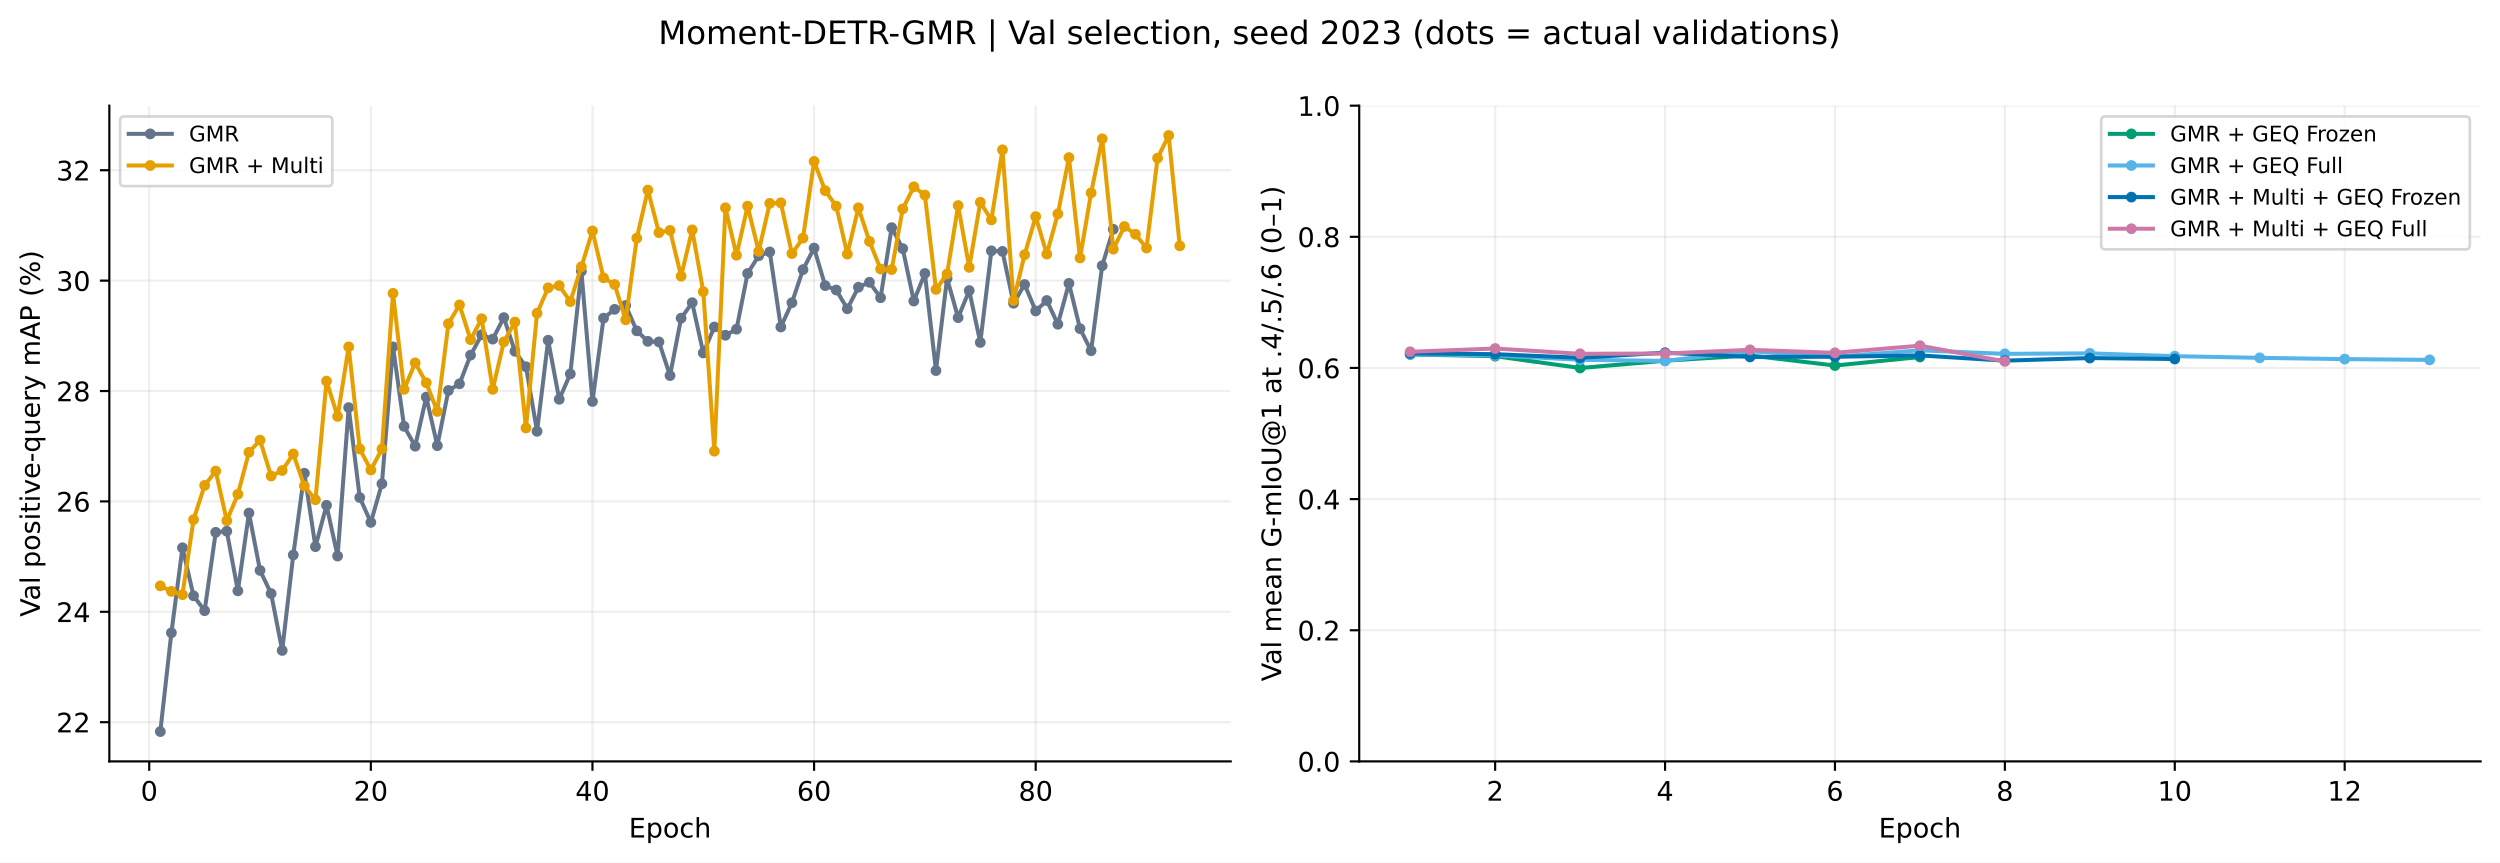
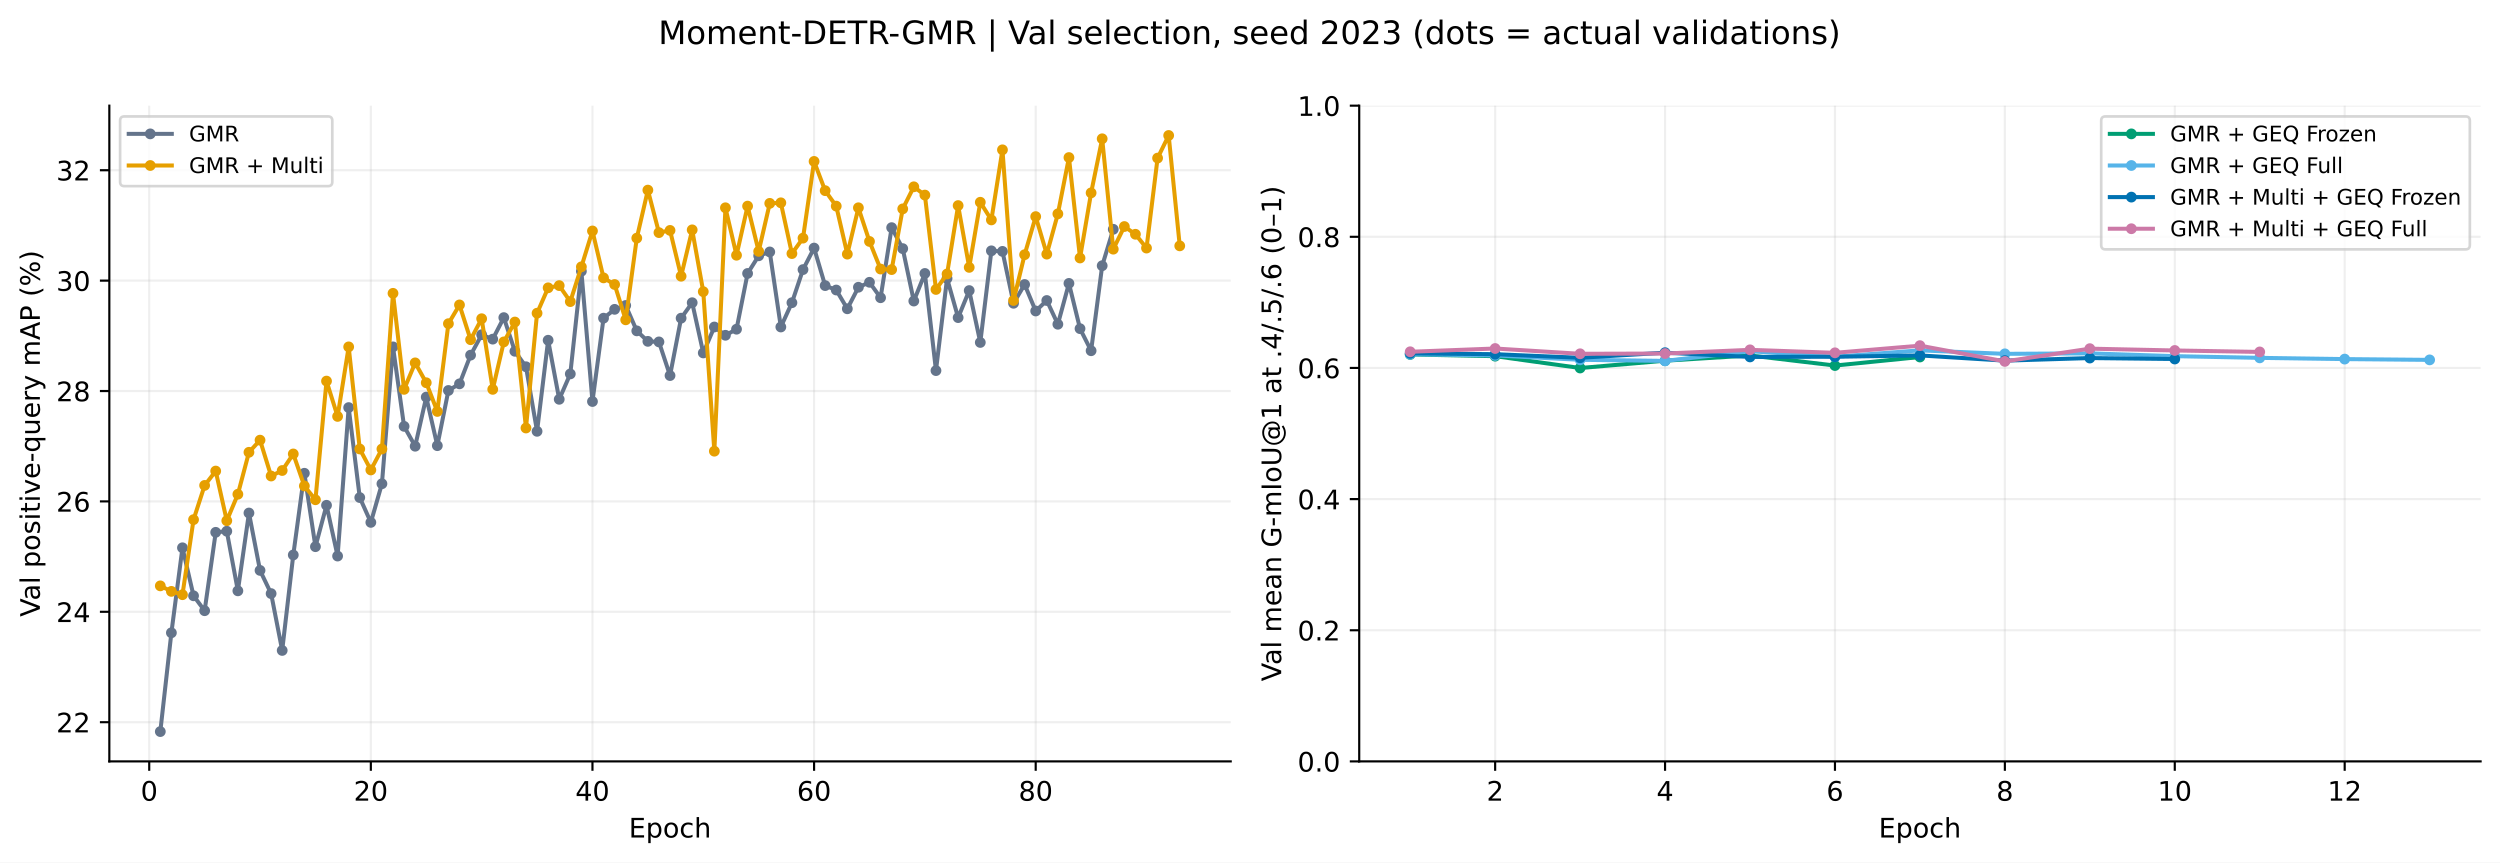
<svg xmlns="http://www.w3.org/2000/svg" xmlns:xlink="http://www.w3.org/1999/xlink" width="928.433pt" height="320.316pt" viewBox="0 0 928.433 320.316" version="1.1">
  <defs>
    <style type="text/css">*{stroke-linejoin: round; stroke-linecap: butt}</style>
  </defs>
  <g id="figure_1">
    <g id="patch_1">
      <path d="M -0 320.316  L 928.433 320.316  L 928.433 0  L -0 0  z " style="fill: #ffffff" />
    </g>
    <g id="axes_1">
      <g id="patch_2">
        <path d="M 40.603 282.76  L 457.058 282.76  L 457.058 39.24  L 40.603 39.24  z " style="fill: #ffffff" />
      </g>
      <g id="matplotlib.axis_1">
        <g id="xtick_1">
          <g id="line2d_1">
            <path d="M 55.418 282.76  L 55.418 39.24  " clip-path="url(#pdc1da5cae6)" style="fill: none; stroke: #b0b0b0; stroke-opacity: 0.2; stroke-width: 0.8; stroke-linecap: square" />
          </g>
          <g id="line2d_2">
            <defs>
              <path id="m847a747f1c" d="M 0 0  L 0 3.5  " style="stroke: #000000; stroke-width: 0.8" />
            </defs>
            <g>
              <use xlink:href="#m847a747f1c" x="55.418" y="282.76" style="stroke: #000000; stroke-width: 0.8" />
            </g>
          </g>
          <g id="text_1">
            <text style="font-size: 10px; font-family: 'DejaVu Sans'; text-anchor: middle" x="55.418" y="297.358" transform="rotate(-0 55.41773 297.3584)">0</text>
          </g>
        </g>
        <g id="xtick_2">
          <g id="line2d_3">
            <path d="M 137.721 282.76  L 137.721 39.24  " clip-path="url(#pdc1da5cae6)" style="fill: none; stroke: #b0b0b0; stroke-opacity: 0.2; stroke-width: 0.8; stroke-linecap: square" />
          </g>
          <g id="line2d_4">
            <g>
              <use xlink:href="#m847a747f1c" x="137.721" y="282.76" style="stroke: #000000; stroke-width: 0.8" />
            </g>
          </g>
          <g id="text_2">
            <text style="font-size: 10px; font-family: 'DejaVu Sans'; text-anchor: middle" x="137.721" y="297.358" transform="rotate(-0 137.7211 297.3584)">20</text>
          </g>
        </g>
        <g id="xtick_3">
          <g id="line2d_5">
            <path d="M 220.024 282.76  L 220.024 39.24  " clip-path="url(#pdc1da5cae6)" style="fill: none; stroke: #b0b0b0; stroke-opacity: 0.2; stroke-width: 0.8; stroke-linecap: square" />
          </g>
          <g id="line2d_6">
            <g>
              <use xlink:href="#m847a747f1c" x="220.024" y="282.76" style="stroke: #000000; stroke-width: 0.8" />
            </g>
          </g>
          <g id="text_3">
            <text style="font-size: 10px; font-family: 'DejaVu Sans'; text-anchor: middle" x="220.024" y="297.358" transform="rotate(-0 220.0244 297.3584)">40</text>
          </g>
        </g>
        <g id="xtick_4">
          <g id="line2d_7">
            <path d="M 302.328 282.76  L 302.328 39.24  " clip-path="url(#pdc1da5cae6)" style="fill: none; stroke: #b0b0b0; stroke-opacity: 0.2; stroke-width: 0.8; stroke-linecap: square" />
          </g>
          <g id="line2d_8">
            <g>
              <use xlink:href="#m847a747f1c" x="302.328" y="282.76" style="stroke: #000000; stroke-width: 0.8" />
            </g>
          </g>
          <g id="text_4">
            <text style="font-size: 10px; font-family: 'DejaVu Sans'; text-anchor: middle" x="302.328" y="297.358" transform="rotate(-0 302.3278 297.3584)">60</text>
          </g>
        </g>
        <g id="xtick_5">
          <g id="line2d_9">
            <path d="M 384.631 282.76  L 384.631 39.24  " clip-path="url(#pdc1da5cae6)" style="fill: none; stroke: #b0b0b0; stroke-opacity: 0.2; stroke-width: 0.8; stroke-linecap: square" />
          </g>
          <g id="line2d_10">
            <g>
              <use xlink:href="#m847a747f1c" x="384.631" y="282.76" style="stroke: #000000; stroke-width: 0.8" />
            </g>
          </g>
          <g id="text_5">
            <text style="font-size: 10px; font-family: 'DejaVu Sans'; text-anchor: middle" x="384.631" y="297.358" transform="rotate(-0 384.6312 297.3584)">80</text>
          </g>
        </g>
        <g id="text_6">
          <text style="font-size: 10px; font-family: 'DejaVu Sans'; text-anchor: middle" x="248.831" y="311.037" transform="rotate(-0 248.8306 311.0366)">Epoch</text>
        </g>
      </g>
      <g id="matplotlib.axis_2">
        <g id="ytick_1">
          <g id="line2d_11">
            <path d="M 40.603 268.206  L 457.058 268.206  " clip-path="url(#pdc1da5cae6)" style="fill: none; stroke: #b0b0b0; stroke-opacity: 0.2; stroke-width: 0.8; stroke-linecap: square" />
          </g>
          <g id="line2d_12">
            <defs>
              <path id="mc433141c62" d="M 0 0  L -3.5 0  " style="stroke: #000000; stroke-width: 0.8" />
            </defs>
            <g>
              <use xlink:href="#mc433141c62" x="40.603" y="268.206" style="stroke: #000000; stroke-width: 0.8" />
            </g>
          </g>
          <g id="text_7">
            <text style="font-size: 10px; font-family: 'DejaVu Sans'; text-anchor: end" x="33.603" y="272.005" transform="rotate(-0 33.60312 272.0054)">22</text>
          </g>
        </g>
        <g id="ytick_2">
          <g id="line2d_13">
            <path d="M 40.603 227.21  L 457.058 227.21  " clip-path="url(#pdc1da5cae6)" style="fill: none; stroke: #b0b0b0; stroke-opacity: 0.2; stroke-width: 0.8; stroke-linecap: square" />
          </g>
          <g id="line2d_14">
            <g>
              <use xlink:href="#mc433141c62" x="40.603" y="227.21" style="stroke: #000000; stroke-width: 0.8" />
            </g>
          </g>
          <g id="text_8">
            <text style="font-size: 10px; font-family: 'DejaVu Sans'; text-anchor: end" x="33.603" y="231.009" transform="rotate(-0 33.60312 231.0088)">24</text>
          </g>
        </g>
        <g id="ytick_3">
          <g id="line2d_15">
            <path d="M 40.603 186.213  L 457.058 186.213  " clip-path="url(#pdc1da5cae6)" style="fill: none; stroke: #b0b0b0; stroke-opacity: 0.2; stroke-width: 0.8; stroke-linecap: square" />
          </g>
          <g id="line2d_16">
            <g>
              <use xlink:href="#mc433141c62" x="40.603" y="186.213" style="stroke: #000000; stroke-width: 0.8" />
            </g>
          </g>
          <g id="text_9">
            <text style="font-size: 10px; font-family: 'DejaVu Sans'; text-anchor: end" x="33.603" y="190.012" transform="rotate(-0 33.60312 190.0121)">26</text>
          </g>
        </g>
        <g id="ytick_4">
          <g id="line2d_17">
            <path d="M 40.603 145.216  L 457.058 145.216  " clip-path="url(#pdc1da5cae6)" style="fill: none; stroke: #b0b0b0; stroke-opacity: 0.2; stroke-width: 0.8; stroke-linecap: square" />
          </g>
          <g id="line2d_18">
            <g>
              <use xlink:href="#mc433141c62" x="40.603" y="145.216" style="stroke: #000000; stroke-width: 0.8" />
            </g>
          </g>
          <g id="text_10">
            <text style="font-size: 10px; font-family: 'DejaVu Sans'; text-anchor: end" x="33.603" y="149.016" transform="rotate(-0 33.60312 149.0155)">28</text>
          </g>
        </g>
        <g id="ytick_5">
          <g id="line2d_19">
            <path d="M 40.603 104.22  L 457.058 104.22  " clip-path="url(#pdc1da5cae6)" style="fill: none; stroke: #b0b0b0; stroke-opacity: 0.2; stroke-width: 0.8; stroke-linecap: square" />
          </g>
          <g id="line2d_20">
            <g>
              <use xlink:href="#mc433141c62" x="40.603" y="104.22" style="stroke: #000000; stroke-width: 0.8" />
            </g>
          </g>
          <g id="text_11">
            <text style="font-size: 10px; font-family: 'DejaVu Sans'; text-anchor: end" x="33.603" y="108.019" transform="rotate(-0 33.60312 108.0189)">30</text>
          </g>
        </g>
        <g id="ytick_6">
          <g id="line2d_21">
            <path d="M 40.603 63.223  L 457.058 63.223  " clip-path="url(#pdc1da5cae6)" style="fill: none; stroke: #b0b0b0; stroke-opacity: 0.2; stroke-width: 0.8; stroke-linecap: square" />
          </g>
          <g id="line2d_22">
            <g>
              <use xlink:href="#mc433141c62" x="40.603" y="63.223" style="stroke: #000000; stroke-width: 0.8" />
            </g>
          </g>
          <g id="text_12">
            <text style="font-size: 10px; font-family: 'DejaVu Sans'; text-anchor: end" x="33.603" y="67.022" transform="rotate(-0 33.60312 67.02225)">32</text>
          </g>
        </g>
        <g id="text_13">
          <text style="font-size: 10px; font-family: 'DejaVu Sans'; text-anchor: middle" x="14.798" y="161" transform="rotate(-90 14.79844 161)">Val positive-query mAP (%)</text>
        </g>
      </g>
      <g id="line2d_23">
        <path d="M 59.533 271.691  L 63.648 234.999  L 67.763 203.432  L 71.878 221.265  L 75.994 226.8  L 80.109 197.692  L 84.224 197.282  L 88.339 219.42  L 92.454 190.518  L 96.569 211.836  L 100.685 220.445  L 104.8 241.558  L 108.915 206.096  L 113.03 175.759  L 117.145 203.022  L 121.26 187.648  L 125.376 206.506  L 129.491 151.366  L 133.606 184.778  L 137.721 194.002  L 141.836 179.653  L 145.951 128.818  L 150.067 158.335  L 154.182 165.715  L 158.297 147.471  L 162.412 165.51  L 166.527 145.011  L 170.642 142.552  L 174.758 131.892  L 178.873 124.308  L 182.988 125.948  L 187.103 117.954  L 191.218 130.458  L 195.333 136.197  L 199.449 160.18  L 203.564 126.358  L 207.679 148.291  L 211.794 138.862  L 215.909 100.735  L 220.024 149.111  L 224.14 118.159  L 228.255 114.879  L 232.37 113.444  L 236.485 122.873  L 240.6 126.768  L 244.715 126.973  L 248.831 139.477  L 252.946 118.159  L 257.061 112.419  L 261.176 131.072  L 265.291 121.438  L 269.406 124.513  L 273.522 122.258  L 277.637 101.555  L 281.752 94.995  L 285.867 93.561  L 289.982 121.438  L 294.097 112.419  L 298.213 100.12  L 302.328 92.126  L 306.443 106.065  L 310.558 107.704  L 314.673 114.674  L 318.788 106.679  L 322.904 104.835  L 327.019 110.574  L 331.134 84.541  L 335.249 92.331  L 339.364 111.804  L 343.479 101.555  L 347.595 137.632  L 351.71 103.4  L 355.825 117.954  L 359.94 107.909  L 364.055 127.178  L 368.17 93.151  L 372.286 93.356  L 376.401 112.624  L 380.516 105.655  L 384.631 115.494  L 388.746 111.599  L 392.862 120.413  L 396.977 105.245  L 401.092 122.053  L 405.207 130.253  L 409.322 98.685  L 413.437 85.156  " clip-path="url(#pdc1da5cae6)" style="fill: none; stroke: #64748b; stroke-width: 1.5; stroke-linecap: square" />
        <defs>
          <path id="mf4bc2572a3" d="M 0 1.5  C 0.398 1.5 0.779 1.342 1.061 1.061  C 1.342 0.779 1.5 0.398 1.5 0  C 1.5 -0.398 1.342 -0.779 1.061 -1.061  C 0.779 -1.342 0.398 -1.5 0 -1.5  C -0.398 -1.5 -0.779 -1.342 -1.061 -1.061  C -1.342 -0.779 -1.5 -0.398 -1.5 0  C -1.5 0.398 -1.342 0.779 -1.061 1.061  C -0.779 1.342 -0.398 1.5 0 1.5  z " style="stroke: #64748b" />
        </defs>
        <g clip-path="url(#pdc1da5cae6)">
          <use xlink:href="#mf4bc2572a3" x="59.533" y="271.691" style="fill: #64748b; stroke: #64748b" />
          <use xlink:href="#mf4bc2572a3" x="63.648" y="234.999" style="fill: #64748b; stroke: #64748b" />
          <use xlink:href="#mf4bc2572a3" x="67.763" y="203.432" style="fill: #64748b; stroke: #64748b" />
          <use xlink:href="#mf4bc2572a3" x="71.878" y="221.265" style="fill: #64748b; stroke: #64748b" />
          <use xlink:href="#mf4bc2572a3" x="75.994" y="226.8" style="fill: #64748b; stroke: #64748b" />
          <use xlink:href="#mf4bc2572a3" x="80.109" y="197.692" style="fill: #64748b; stroke: #64748b" />
          <use xlink:href="#mf4bc2572a3" x="84.224" y="197.282" style="fill: #64748b; stroke: #64748b" />
          <use xlink:href="#mf4bc2572a3" x="88.339" y="219.42" style="fill: #64748b; stroke: #64748b" />
          <use xlink:href="#mf4bc2572a3" x="92.454" y="190.518" style="fill: #64748b; stroke: #64748b" />
          <use xlink:href="#mf4bc2572a3" x="96.569" y="211.836" style="fill: #64748b; stroke: #64748b" />
          <use xlink:href="#mf4bc2572a3" x="100.685" y="220.445" style="fill: #64748b; stroke: #64748b" />
          <use xlink:href="#mf4bc2572a3" x="104.8" y="241.558" style="fill: #64748b; stroke: #64748b" />
          <use xlink:href="#mf4bc2572a3" x="108.915" y="206.096" style="fill: #64748b; stroke: #64748b" />
          <use xlink:href="#mf4bc2572a3" x="113.03" y="175.759" style="fill: #64748b; stroke: #64748b" />
          <use xlink:href="#mf4bc2572a3" x="117.145" y="203.022" style="fill: #64748b; stroke: #64748b" />
          <use xlink:href="#mf4bc2572a3" x="121.26" y="187.648" style="fill: #64748b; stroke: #64748b" />
          <use xlink:href="#mf4bc2572a3" x="125.376" y="206.506" style="fill: #64748b; stroke: #64748b" />
          <use xlink:href="#mf4bc2572a3" x="129.491" y="151.366" style="fill: #64748b; stroke: #64748b" />
          <use xlink:href="#mf4bc2572a3" x="133.606" y="184.778" style="fill: #64748b; stroke: #64748b" />
          <use xlink:href="#mf4bc2572a3" x="137.721" y="194.002" style="fill: #64748b; stroke: #64748b" />
          <use xlink:href="#mf4bc2572a3" x="141.836" y="179.653" style="fill: #64748b; stroke: #64748b" />
          <use xlink:href="#mf4bc2572a3" x="145.951" y="128.818" style="fill: #64748b; stroke: #64748b" />
          <use xlink:href="#mf4bc2572a3" x="150.067" y="158.335" style="fill: #64748b; stroke: #64748b" />
          <use xlink:href="#mf4bc2572a3" x="154.182" y="165.715" style="fill: #64748b; stroke: #64748b" />
          <use xlink:href="#mf4bc2572a3" x="158.297" y="147.471" style="fill: #64748b; stroke: #64748b" />
          <use xlink:href="#mf4bc2572a3" x="162.412" y="165.51" style="fill: #64748b; stroke: #64748b" />
          <use xlink:href="#mf4bc2572a3" x="166.527" y="145.011" style="fill: #64748b; stroke: #64748b" />
          <use xlink:href="#mf4bc2572a3" x="170.642" y="142.552" style="fill: #64748b; stroke: #64748b" />
          <use xlink:href="#mf4bc2572a3" x="174.758" y="131.892" style="fill: #64748b; stroke: #64748b" />
          <use xlink:href="#mf4bc2572a3" x="178.873" y="124.308" style="fill: #64748b; stroke: #64748b" />
          <use xlink:href="#mf4bc2572a3" x="182.988" y="125.948" style="fill: #64748b; stroke: #64748b" />
          <use xlink:href="#mf4bc2572a3" x="187.103" y="117.954" style="fill: #64748b; stroke: #64748b" />
          <use xlink:href="#mf4bc2572a3" x="191.218" y="130.458" style="fill: #64748b; stroke: #64748b" />
          <use xlink:href="#mf4bc2572a3" x="195.333" y="136.197" style="fill: #64748b; stroke: #64748b" />
          <use xlink:href="#mf4bc2572a3" x="199.449" y="160.18" style="fill: #64748b; stroke: #64748b" />
          <use xlink:href="#mf4bc2572a3" x="203.564" y="126.358" style="fill: #64748b; stroke: #64748b" />
          <use xlink:href="#mf4bc2572a3" x="207.679" y="148.291" style="fill: #64748b; stroke: #64748b" />
          <use xlink:href="#mf4bc2572a3" x="211.794" y="138.862" style="fill: #64748b; stroke: #64748b" />
          <use xlink:href="#mf4bc2572a3" x="215.909" y="100.735" style="fill: #64748b; stroke: #64748b" />
          <use xlink:href="#mf4bc2572a3" x="220.024" y="149.111" style="fill: #64748b; stroke: #64748b" />
          <use xlink:href="#mf4bc2572a3" x="224.14" y="118.159" style="fill: #64748b; stroke: #64748b" />
          <use xlink:href="#mf4bc2572a3" x="228.255" y="114.879" style="fill: #64748b; stroke: #64748b" />
          <use xlink:href="#mf4bc2572a3" x="232.37" y="113.444" style="fill: #64748b; stroke: #64748b" />
          <use xlink:href="#mf4bc2572a3" x="236.485" y="122.873" style="fill: #64748b; stroke: #64748b" />
          <use xlink:href="#mf4bc2572a3" x="240.6" y="126.768" style="fill: #64748b; stroke: #64748b" />
          <use xlink:href="#mf4bc2572a3" x="244.715" y="126.973" style="fill: #64748b; stroke: #64748b" />
          <use xlink:href="#mf4bc2572a3" x="248.831" y="139.477" style="fill: #64748b; stroke: #64748b" />
          <use xlink:href="#mf4bc2572a3" x="252.946" y="118.159" style="fill: #64748b; stroke: #64748b" />
          <use xlink:href="#mf4bc2572a3" x="257.061" y="112.419" style="fill: #64748b; stroke: #64748b" />
          <use xlink:href="#mf4bc2572a3" x="261.176" y="131.072" style="fill: #64748b; stroke: #64748b" />
          <use xlink:href="#mf4bc2572a3" x="265.291" y="121.438" style="fill: #64748b; stroke: #64748b" />
          <use xlink:href="#mf4bc2572a3" x="269.406" y="124.513" style="fill: #64748b; stroke: #64748b" />
          <use xlink:href="#mf4bc2572a3" x="273.522" y="122.258" style="fill: #64748b; stroke: #64748b" />
          <use xlink:href="#mf4bc2572a3" x="277.637" y="101.555" style="fill: #64748b; stroke: #64748b" />
          <use xlink:href="#mf4bc2572a3" x="281.752" y="94.995" style="fill: #64748b; stroke: #64748b" />
          <use xlink:href="#mf4bc2572a3" x="285.867" y="93.561" style="fill: #64748b; stroke: #64748b" />
          <use xlink:href="#mf4bc2572a3" x="289.982" y="121.438" style="fill: #64748b; stroke: #64748b" />
          <use xlink:href="#mf4bc2572a3" x="294.097" y="112.419" style="fill: #64748b; stroke: #64748b" />
          <use xlink:href="#mf4bc2572a3" x="298.213" y="100.12" style="fill: #64748b; stroke: #64748b" />
          <use xlink:href="#mf4bc2572a3" x="302.328" y="92.126" style="fill: #64748b; stroke: #64748b" />
          <use xlink:href="#mf4bc2572a3" x="306.443" y="106.065" style="fill: #64748b; stroke: #64748b" />
          <use xlink:href="#mf4bc2572a3" x="310.558" y="107.704" style="fill: #64748b; stroke: #64748b" />
          <use xlink:href="#mf4bc2572a3" x="314.673" y="114.674" style="fill: #64748b; stroke: #64748b" />
          <use xlink:href="#mf4bc2572a3" x="318.788" y="106.679" style="fill: #64748b; stroke: #64748b" />
          <use xlink:href="#mf4bc2572a3" x="322.904" y="104.835" style="fill: #64748b; stroke: #64748b" />
          <use xlink:href="#mf4bc2572a3" x="327.019" y="110.574" style="fill: #64748b; stroke: #64748b" />
          <use xlink:href="#mf4bc2572a3" x="331.134" y="84.541" style="fill: #64748b; stroke: #64748b" />
          <use xlink:href="#mf4bc2572a3" x="335.249" y="92.331" style="fill: #64748b; stroke: #64748b" />
          <use xlink:href="#mf4bc2572a3" x="339.364" y="111.804" style="fill: #64748b; stroke: #64748b" />
          <use xlink:href="#mf4bc2572a3" x="343.479" y="101.555" style="fill: #64748b; stroke: #64748b" />
          <use xlink:href="#mf4bc2572a3" x="347.595" y="137.632" style="fill: #64748b; stroke: #64748b" />
          <use xlink:href="#mf4bc2572a3" x="351.71" y="103.4" style="fill: #64748b; stroke: #64748b" />
          <use xlink:href="#mf4bc2572a3" x="355.825" y="117.954" style="fill: #64748b; stroke: #64748b" />
          <use xlink:href="#mf4bc2572a3" x="359.94" y="107.909" style="fill: #64748b; stroke: #64748b" />
          <use xlink:href="#mf4bc2572a3" x="364.055" y="127.178" style="fill: #64748b; stroke: #64748b" />
          <use xlink:href="#mf4bc2572a3" x="368.17" y="93.151" style="fill: #64748b; stroke: #64748b" />
          <use xlink:href="#mf4bc2572a3" x="372.286" y="93.356" style="fill: #64748b; stroke: #64748b" />
          <use xlink:href="#mf4bc2572a3" x="376.401" y="112.624" style="fill: #64748b; stroke: #64748b" />
          <use xlink:href="#mf4bc2572a3" x="380.516" y="105.655" style="fill: #64748b; stroke: #64748b" />
          <use xlink:href="#mf4bc2572a3" x="384.631" y="115.494" style="fill: #64748b; stroke: #64748b" />
          <use xlink:href="#mf4bc2572a3" x="388.746" y="111.599" style="fill: #64748b; stroke: #64748b" />
          <use xlink:href="#mf4bc2572a3" x="392.862" y="120.413" style="fill: #64748b; stroke: #64748b" />
          <use xlink:href="#mf4bc2572a3" x="396.977" y="105.245" style="fill: #64748b; stroke: #64748b" />
          <use xlink:href="#mf4bc2572a3" x="401.092" y="122.053" style="fill: #64748b; stroke: #64748b" />
          <use xlink:href="#mf4bc2572a3" x="405.207" y="130.253" style="fill: #64748b; stroke: #64748b" />
          <use xlink:href="#mf4bc2572a3" x="409.322" y="98.685" style="fill: #64748b; stroke: #64748b" />
          <use xlink:href="#mf4bc2572a3" x="413.437" y="85.156" style="fill: #64748b; stroke: #64748b" />
        </g>
      </g>
      <g id="line2d_24">
        <path d="M 59.533 217.575  L 63.648 219.625  L 67.763 220.855  L 71.878 192.977  L 75.994 180.268  L 80.109 174.939  L 84.224 193.387  L 88.339 183.548  L 92.454 167.969  L 96.569 163.46  L 100.685 176.784  L 104.8 174.734  L 108.915 168.584  L 113.03 180.473  L 117.145 185.598  L 121.26 141.527  L 125.376 154.646  L 129.491 128.818  L 133.606 166.74  L 137.721 174.529  L 141.836 166.74  L 145.951 108.934  L 150.067 144.601  L 154.182 134.762  L 158.297 142.142  L 162.412 152.801  L 166.527 120.208  L 170.642 113.239  L 174.758 126.153  L 178.873 118.364  L 182.988 144.601  L 187.103 126.973  L 191.218 119.593  L 195.333 158.95  L 199.449 116.314  L 203.564 106.884  L 207.679 106.065  L 211.794 112.009  L 215.909 99.095  L 220.024 85.771  L 224.14 103.195  L 228.255 105.655  L 232.37 118.773  L 236.485 88.436  L 240.6 70.602  L 244.715 86.386  L 248.831 85.566  L 252.946 102.58  L 257.061 85.361  L 261.176 108.319  L 265.291 167.559  L 269.406 77.162  L 273.522 94.79  L 277.637 76.547  L 281.752 93.356  L 285.867 75.522  L 289.982 75.317  L 294.097 94.175  L 298.213 88.436  L 302.328 59.943  L 306.443 70.807  L 310.558 76.547  L 314.673 94.38  L 318.788 77.162  L 322.904 89.666  L 327.019 99.915  L 331.134 100.12  L 335.249 77.572  L 339.364 69.373  L 343.479 72.447  L 347.595 107.499  L 351.71 101.76  L 355.825 76.342  L 359.94 99.3  L 364.055 75.112  L 368.17 81.672  L 372.286 55.639  L 376.401 111.599  L 380.516 94.585  L 384.631 80.442  L 388.746 94.38  L 392.862 79.417  L 396.977 58.508  L 401.092 95.815  L 405.207 71.627  L 409.322 51.539  L 413.437 92.536  L 417.553 84.131  L 421.668 87.001  L 425.783 92.126  L 429.898 58.713  L 434.013 50.309  L 438.128 91.306  " clip-path="url(#pdc1da5cae6)" style="fill: none; stroke: #e69f00; stroke-width: 1.5; stroke-linecap: square" />
        <defs>
          <path id="mbf485513ee" d="M 0 1.5  C 0.398 1.5 0.779 1.342 1.061 1.061  C 1.342 0.779 1.5 0.398 1.5 0  C 1.5 -0.398 1.342 -0.779 1.061 -1.061  C 0.779 -1.342 0.398 -1.5 0 -1.5  C -0.398 -1.5 -0.779 -1.342 -1.061 -1.061  C -1.342 -0.779 -1.5 -0.398 -1.5 0  C -1.5 0.398 -1.342 0.779 -1.061 1.061  C -0.779 1.342 -0.398 1.5 0 1.5  z " style="stroke: #e69f00" />
        </defs>
        <g clip-path="url(#pdc1da5cae6)">
          <use xlink:href="#mbf485513ee" x="59.533" y="217.575" style="fill: #e69f00; stroke: #e69f00" />
          <use xlink:href="#mbf485513ee" x="63.648" y="219.625" style="fill: #e69f00; stroke: #e69f00" />
          <use xlink:href="#mbf485513ee" x="67.763" y="220.855" style="fill: #e69f00; stroke: #e69f00" />
          <use xlink:href="#mbf485513ee" x="71.878" y="192.977" style="fill: #e69f00; stroke: #e69f00" />
          <use xlink:href="#mbf485513ee" x="75.994" y="180.268" style="fill: #e69f00; stroke: #e69f00" />
          <use xlink:href="#mbf485513ee" x="80.109" y="174.939" style="fill: #e69f00; stroke: #e69f00" />
          <use xlink:href="#mbf485513ee" x="84.224" y="193.387" style="fill: #e69f00; stroke: #e69f00" />
          <use xlink:href="#mbf485513ee" x="88.339" y="183.548" style="fill: #e69f00; stroke: #e69f00" />
          <use xlink:href="#mbf485513ee" x="92.454" y="167.969" style="fill: #e69f00; stroke: #e69f00" />
          <use xlink:href="#mbf485513ee" x="96.569" y="163.46" style="fill: #e69f00; stroke: #e69f00" />
          <use xlink:href="#mbf485513ee" x="100.685" y="176.784" style="fill: #e69f00; stroke: #e69f00" />
          <use xlink:href="#mbf485513ee" x="104.8" y="174.734" style="fill: #e69f00; stroke: #e69f00" />
          <use xlink:href="#mbf485513ee" x="108.915" y="168.584" style="fill: #e69f00; stroke: #e69f00" />
          <use xlink:href="#mbf485513ee" x="113.03" y="180.473" style="fill: #e69f00; stroke: #e69f00" />
          <use xlink:href="#mbf485513ee" x="117.145" y="185.598" style="fill: #e69f00; stroke: #e69f00" />
          <use xlink:href="#mbf485513ee" x="121.26" y="141.527" style="fill: #e69f00; stroke: #e69f00" />
          <use xlink:href="#mbf485513ee" x="125.376" y="154.646" style="fill: #e69f00; stroke: #e69f00" />
          <use xlink:href="#mbf485513ee" x="129.491" y="128.818" style="fill: #e69f00; stroke: #e69f00" />
          <use xlink:href="#mbf485513ee" x="133.606" y="166.74" style="fill: #e69f00; stroke: #e69f00" />
          <use xlink:href="#mbf485513ee" x="137.721" y="174.529" style="fill: #e69f00; stroke: #e69f00" />
          <use xlink:href="#mbf485513ee" x="141.836" y="166.74" style="fill: #e69f00; stroke: #e69f00" />
          <use xlink:href="#mbf485513ee" x="145.951" y="108.934" style="fill: #e69f00; stroke: #e69f00" />
          <use xlink:href="#mbf485513ee" x="150.067" y="144.601" style="fill: #e69f00; stroke: #e69f00" />
          <use xlink:href="#mbf485513ee" x="154.182" y="134.762" style="fill: #e69f00; stroke: #e69f00" />
          <use xlink:href="#mbf485513ee" x="158.297" y="142.142" style="fill: #e69f00; stroke: #e69f00" />
          <use xlink:href="#mbf485513ee" x="162.412" y="152.801" style="fill: #e69f00; stroke: #e69f00" />
          <use xlink:href="#mbf485513ee" x="166.527" y="120.208" style="fill: #e69f00; stroke: #e69f00" />
          <use xlink:href="#mbf485513ee" x="170.642" y="113.239" style="fill: #e69f00; stroke: #e69f00" />
          <use xlink:href="#mbf485513ee" x="174.758" y="126.153" style="fill: #e69f00; stroke: #e69f00" />
          <use xlink:href="#mbf485513ee" x="178.873" y="118.364" style="fill: #e69f00; stroke: #e69f00" />
          <use xlink:href="#mbf485513ee" x="182.988" y="144.601" style="fill: #e69f00; stroke: #e69f00" />
          <use xlink:href="#mbf485513ee" x="187.103" y="126.973" style="fill: #e69f00; stroke: #e69f00" />
          <use xlink:href="#mbf485513ee" x="191.218" y="119.593" style="fill: #e69f00; stroke: #e69f00" />
          <use xlink:href="#mbf485513ee" x="195.333" y="158.95" style="fill: #e69f00; stroke: #e69f00" />
          <use xlink:href="#mbf485513ee" x="199.449" y="116.314" style="fill: #e69f00; stroke: #e69f00" />
          <use xlink:href="#mbf485513ee" x="203.564" y="106.884" style="fill: #e69f00; stroke: #e69f00" />
          <use xlink:href="#mbf485513ee" x="207.679" y="106.065" style="fill: #e69f00; stroke: #e69f00" />
          <use xlink:href="#mbf485513ee" x="211.794" y="112.009" style="fill: #e69f00; stroke: #e69f00" />
          <use xlink:href="#mbf485513ee" x="215.909" y="99.095" style="fill: #e69f00; stroke: #e69f00" />
          <use xlink:href="#mbf485513ee" x="220.024" y="85.771" style="fill: #e69f00; stroke: #e69f00" />
          <use xlink:href="#mbf485513ee" x="224.14" y="103.195" style="fill: #e69f00; stroke: #e69f00" />
          <use xlink:href="#mbf485513ee" x="228.255" y="105.655" style="fill: #e69f00; stroke: #e69f00" />
          <use xlink:href="#mbf485513ee" x="232.37" y="118.773" style="fill: #e69f00; stroke: #e69f00" />
          <use xlink:href="#mbf485513ee" x="236.485" y="88.436" style="fill: #e69f00; stroke: #e69f00" />
          <use xlink:href="#mbf485513ee" x="240.6" y="70.602" style="fill: #e69f00; stroke: #e69f00" />
          <use xlink:href="#mbf485513ee" x="244.715" y="86.386" style="fill: #e69f00; stroke: #e69f00" />
          <use xlink:href="#mbf485513ee" x="248.831" y="85.566" style="fill: #e69f00; stroke: #e69f00" />
          <use xlink:href="#mbf485513ee" x="252.946" y="102.58" style="fill: #e69f00; stroke: #e69f00" />
          <use xlink:href="#mbf485513ee" x="257.061" y="85.361" style="fill: #e69f00; stroke: #e69f00" />
          <use xlink:href="#mbf485513ee" x="261.176" y="108.319" style="fill: #e69f00; stroke: #e69f00" />
          <use xlink:href="#mbf485513ee" x="265.291" y="167.559" style="fill: #e69f00; stroke: #e69f00" />
          <use xlink:href="#mbf485513ee" x="269.406" y="77.162" style="fill: #e69f00; stroke: #e69f00" />
          <use xlink:href="#mbf485513ee" x="273.522" y="94.79" style="fill: #e69f00; stroke: #e69f00" />
          <use xlink:href="#mbf485513ee" x="277.637" y="76.547" style="fill: #e69f00; stroke: #e69f00" />
          <use xlink:href="#mbf485513ee" x="281.752" y="93.356" style="fill: #e69f00; stroke: #e69f00" />
          <use xlink:href="#mbf485513ee" x="285.867" y="75.522" style="fill: #e69f00; stroke: #e69f00" />
          <use xlink:href="#mbf485513ee" x="289.982" y="75.317" style="fill: #e69f00; stroke: #e69f00" />
          <use xlink:href="#mbf485513ee" x="294.097" y="94.175" style="fill: #e69f00; stroke: #e69f00" />
          <use xlink:href="#mbf485513ee" x="298.213" y="88.436" style="fill: #e69f00; stroke: #e69f00" />
          <use xlink:href="#mbf485513ee" x="302.328" y="59.943" style="fill: #e69f00; stroke: #e69f00" />
          <use xlink:href="#mbf485513ee" x="306.443" y="70.807" style="fill: #e69f00; stroke: #e69f00" />
          <use xlink:href="#mbf485513ee" x="310.558" y="76.547" style="fill: #e69f00; stroke: #e69f00" />
          <use xlink:href="#mbf485513ee" x="314.673" y="94.38" style="fill: #e69f00; stroke: #e69f00" />
          <use xlink:href="#mbf485513ee" x="318.788" y="77.162" style="fill: #e69f00; stroke: #e69f00" />
          <use xlink:href="#mbf485513ee" x="322.904" y="89.666" style="fill: #e69f00; stroke: #e69f00" />
          <use xlink:href="#mbf485513ee" x="327.019" y="99.915" style="fill: #e69f00; stroke: #e69f00" />
          <use xlink:href="#mbf485513ee" x="331.134" y="100.12" style="fill: #e69f00; stroke: #e69f00" />
          <use xlink:href="#mbf485513ee" x="335.249" y="77.572" style="fill: #e69f00; stroke: #e69f00" />
          <use xlink:href="#mbf485513ee" x="339.364" y="69.373" style="fill: #e69f00; stroke: #e69f00" />
          <use xlink:href="#mbf485513ee" x="343.479" y="72.447" style="fill: #e69f00; stroke: #e69f00" />
          <use xlink:href="#mbf485513ee" x="347.595" y="107.499" style="fill: #e69f00; stroke: #e69f00" />
          <use xlink:href="#mbf485513ee" x="351.71" y="101.76" style="fill: #e69f00; stroke: #e69f00" />
          <use xlink:href="#mbf485513ee" x="355.825" y="76.342" style="fill: #e69f00; stroke: #e69f00" />
          <use xlink:href="#mbf485513ee" x="359.94" y="99.3" style="fill: #e69f00; stroke: #e69f00" />
          <use xlink:href="#mbf485513ee" x="364.055" y="75.112" style="fill: #e69f00; stroke: #e69f00" />
          <use xlink:href="#mbf485513ee" x="368.17" y="81.672" style="fill: #e69f00; stroke: #e69f00" />
          <use xlink:href="#mbf485513ee" x="372.286" y="55.639" style="fill: #e69f00; stroke: #e69f00" />
          <use xlink:href="#mbf485513ee" x="376.401" y="111.599" style="fill: #e69f00; stroke: #e69f00" />
          <use xlink:href="#mbf485513ee" x="380.516" y="94.585" style="fill: #e69f00; stroke: #e69f00" />
          <use xlink:href="#mbf485513ee" x="384.631" y="80.442" style="fill: #e69f00; stroke: #e69f00" />
          <use xlink:href="#mbf485513ee" x="388.746" y="94.38" style="fill: #e69f00; stroke: #e69f00" />
          <use xlink:href="#mbf485513ee" x="392.862" y="79.417" style="fill: #e69f00; stroke: #e69f00" />
          <use xlink:href="#mbf485513ee" x="396.977" y="58.508" style="fill: #e69f00; stroke: #e69f00" />
          <use xlink:href="#mbf485513ee" x="401.092" y="95.815" style="fill: #e69f00; stroke: #e69f00" />
          <use xlink:href="#mbf485513ee" x="405.207" y="71.627" style="fill: #e69f00; stroke: #e69f00" />
          <use xlink:href="#mbf485513ee" x="409.322" y="51.539" style="fill: #e69f00; stroke: #e69f00" />
          <use xlink:href="#mbf485513ee" x="413.437" y="92.536" style="fill: #e69f00; stroke: #e69f00" />
          <use xlink:href="#mbf485513ee" x="417.553" y="84.131" style="fill: #e69f00; stroke: #e69f00" />
          <use xlink:href="#mbf485513ee" x="421.668" y="87.001" style="fill: #e69f00; stroke: #e69f00" />
          <use xlink:href="#mbf485513ee" x="425.783" y="92.126" style="fill: #e69f00; stroke: #e69f00" />
          <use xlink:href="#mbf485513ee" x="429.898" y="58.713" style="fill: #e69f00; stroke: #e69f00" />
          <use xlink:href="#mbf485513ee" x="434.013" y="50.309" style="fill: #e69f00; stroke: #e69f00" />
          <use xlink:href="#mbf485513ee" x="438.128" y="91.306" style="fill: #e69f00; stroke: #e69f00" />
        </g>
      </g>
      <g id="patch_3">
        <path d="M 40.603 282.76  L 40.603 39.24  " style="fill: none; stroke: #000000; stroke-width: 0.8; stroke-linejoin: miter; stroke-linecap: square" />
      </g>
      <g id="patch_4">
        <path d="M 40.603 282.76  L 457.058 282.76  " style="fill: none; stroke: #000000; stroke-width: 0.8; stroke-linejoin: miter; stroke-linecap: square" />
      </g>
      <g id="legend_1">
        <g id="patch_5">
          <path d="M 46.203 69.125  L 121.806 69.125  Q 123.406 69.125 123.406 67.525  L 123.406 44.84  Q 123.406 43.24 121.806 43.24  L 46.203 43.24  Q 44.603 43.24 44.603 44.84  L 44.603 67.525  Q 44.603 69.125 46.203 69.125  z " style="fill: #ffffff; opacity: 0.8; stroke: #cccccc; stroke-linejoin: miter" />
        </g>
        <g id="line2d_25">
          <path d="M 47.803 49.719  L 55.803 49.719  L 63.803 49.719  " style="fill: none; stroke: #64748b; stroke-width: 1.5; stroke-linecap: square" />
          <g>
            <use xlink:href="#mf4bc2572a3" x="55.803" y="49.719" style="fill: #64748b; stroke: #64748b" />
          </g>
        </g>
        <g id="text_14">
          <text style="font-size: 8px; font-family: 'DejaVu Sans'; text-anchor: start" x="70.203" y="52.519" transform="rotate(-0 70.20312 52.51875)">GMR</text>
        </g>
        <g id="line2d_26">
          <path d="M 47.803 61.461  L 55.803 61.461  L 63.803 61.461  " style="fill: none; stroke: #e69f00; stroke-width: 1.5; stroke-linecap: square" />
          <g>
            <use xlink:href="#mbf485513ee" x="55.803" y="61.461" style="fill: #e69f00; stroke: #e69f00" />
          </g>
        </g>
        <g id="text_15">
          <text style="font-size: 8px; font-family: 'DejaVu Sans'; text-anchor: start" x="70.203" y="64.261" transform="rotate(-0 70.20312 64.26125)">GMR + Multi</text>
        </g>
      </g>
    </g>
    <g id="axes_2">
      <g id="patch_6">
        <path d="M 504.778 282.76  L 921.233 282.76  L 921.233 39.24  L 504.778 39.24  z " style="fill: #ffffff" />
      </g>
      <g id="matplotlib.axis_3">
        <g id="xtick_6">
          <g id="line2d_27">
            <path d="M 555.258 282.76  L 555.258 39.24  " clip-path="url(#p370dd41538)" style="fill: none; stroke: #b0b0b0; stroke-opacity: 0.2; stroke-width: 0.8; stroke-linecap: square" />
          </g>
          <g id="line2d_28">
            <g>
              <use xlink:href="#m847a747f1c" x="555.258" y="282.76" style="stroke: #000000; stroke-width: 0.8" />
            </g>
          </g>
          <g id="text_16">
            <text style="font-size: 10px; font-family: 'DejaVu Sans'; text-anchor: middle" x="555.258" y="297.358" transform="rotate(-0 555.2575 297.3584)">2</text>
          </g>
        </g>
        <g id="xtick_7">
          <g id="line2d_29">
            <path d="M 618.357 282.76  L 618.357 39.24  " clip-path="url(#p370dd41538)" style="fill: none; stroke: #b0b0b0; stroke-opacity: 0.2; stroke-width: 0.8; stroke-linecap: square" />
          </g>
          <g id="line2d_30">
            <g>
              <use xlink:href="#m847a747f1c" x="618.357" y="282.76" style="stroke: #000000; stroke-width: 0.8" />
            </g>
          </g>
          <g id="text_17">
            <text style="font-size: 10px; font-family: 'DejaVu Sans'; text-anchor: middle" x="618.357" y="297.358" transform="rotate(-0 618.3568 297.3584)">4</text>
          </g>
        </g>
        <g id="xtick_8">
          <g id="line2d_31">
            <path d="M 681.456 282.76  L 681.456 39.24  " clip-path="url(#p370dd41538)" style="fill: none; stroke: #b0b0b0; stroke-opacity: 0.2; stroke-width: 0.8; stroke-linecap: square" />
          </g>
          <g id="line2d_32">
            <g>
              <use xlink:href="#m847a747f1c" x="681.456" y="282.76" style="stroke: #000000; stroke-width: 0.8" />
            </g>
          </g>
          <g id="text_18">
            <text style="font-size: 10px; font-family: 'DejaVu Sans'; text-anchor: middle" x="681.456" y="297.358" transform="rotate(-0 681.456 297.3584)">6</text>
          </g>
        </g>
        <g id="xtick_9">
          <g id="line2d_33">
            <path d="M 744.555 282.76  L 744.555 39.24  " clip-path="url(#p370dd41538)" style="fill: none; stroke: #b0b0b0; stroke-opacity: 0.2; stroke-width: 0.8; stroke-linecap: square" />
          </g>
          <g id="line2d_34">
            <g>
              <use xlink:href="#m847a747f1c" x="744.555" y="282.76" style="stroke: #000000; stroke-width: 0.8" />
            </g>
          </g>
          <g id="text_19">
            <text style="font-size: 10px; font-family: 'DejaVu Sans'; text-anchor: middle" x="744.555" y="297.358" transform="rotate(-0 744.5552 297.3584)">8</text>
          </g>
        </g>
        <g id="xtick_10">
          <g id="line2d_35">
            <path d="M 807.654 282.76  L 807.654 39.24  " clip-path="url(#p370dd41538)" style="fill: none; stroke: #b0b0b0; stroke-opacity: 0.2; stroke-width: 0.8; stroke-linecap: square" />
          </g>
          <g id="line2d_36">
            <g>
              <use xlink:href="#m847a747f1c" x="807.654" y="282.76" style="stroke: #000000; stroke-width: 0.8" />
            </g>
          </g>
          <g id="text_20">
            <text style="font-size: 10px; font-family: 'DejaVu Sans'; text-anchor: middle" x="807.654" y="297.358" transform="rotate(-0 807.6545 297.3584)">10</text>
          </g>
        </g>
        <g id="xtick_11">
          <g id="line2d_37">
            <path d="M 870.754 282.76  L 870.754 39.24  " clip-path="url(#p370dd41538)" style="fill: none; stroke: #b0b0b0; stroke-opacity: 0.2; stroke-width: 0.8; stroke-linecap: square" />
          </g>
          <g id="line2d_38">
            <g>
              <use xlink:href="#m847a747f1c" x="870.754" y="282.76" style="stroke: #000000; stroke-width: 0.8" />
            </g>
          </g>
          <g id="text_21">
            <text style="font-size: 10px; font-family: 'DejaVu Sans'; text-anchor: middle" x="870.754" y="297.358" transform="rotate(-0 870.7537 297.3584)">12</text>
          </g>
        </g>
        <g id="text_22">
          <text style="font-size: 10px; font-family: 'DejaVu Sans'; text-anchor: middle" x="713.006" y="311.037" transform="rotate(-0 713.0056 311.0366)">Epoch</text>
        </g>
      </g>
      <g id="matplotlib.axis_4">
        <g id="ytick_7">
          <g id="line2d_39">
            <path d="M 504.778 282.76  L 921.233 282.76  " clip-path="url(#p370dd41538)" style="fill: none; stroke: #b0b0b0; stroke-opacity: 0.2; stroke-width: 0.8; stroke-linecap: square" />
          </g>
          <g id="line2d_40">
            <g>
              <use xlink:href="#mc433141c62" x="504.778" y="282.76" style="stroke: #000000; stroke-width: 0.8" />
            </g>
          </g>
          <g id="text_23">
            <text style="font-size: 10px; font-family: 'DejaVu Sans'; text-anchor: end" x="497.778" y="286.559" transform="rotate(-0 497.7781 286.5592)">0.0</text>
          </g>
        </g>
        <g id="ytick_8">
          <g id="line2d_41">
            <path d="M 504.778 234.056  L 921.233 234.056  " clip-path="url(#p370dd41538)" style="fill: none; stroke: #b0b0b0; stroke-opacity: 0.2; stroke-width: 0.8; stroke-linecap: square" />
          </g>
          <g id="line2d_42">
            <g>
              <use xlink:href="#mc433141c62" x="504.778" y="234.056" style="stroke: #000000; stroke-width: 0.8" />
            </g>
          </g>
          <g id="text_24">
            <text style="font-size: 10px; font-family: 'DejaVu Sans'; text-anchor: end" x="497.778" y="237.855" transform="rotate(-0 497.7781 237.8552)">0.2</text>
          </g>
        </g>
        <g id="ytick_9">
          <g id="line2d_43">
            <path d="M 504.778 185.352  L 921.233 185.352  " clip-path="url(#p370dd41538)" style="fill: none; stroke: #b0b0b0; stroke-opacity: 0.2; stroke-width: 0.8; stroke-linecap: square" />
          </g>
          <g id="line2d_44">
            <g>
              <use xlink:href="#mc433141c62" x="504.778" y="185.352" style="stroke: #000000; stroke-width: 0.8" />
            </g>
          </g>
          <g id="text_25">
            <text style="font-size: 10px; font-family: 'DejaVu Sans'; text-anchor: end" x="497.778" y="189.151" transform="rotate(-0 497.7781 189.1512)">0.4</text>
          </g>
        </g>
        <g id="ytick_10">
          <g id="line2d_45">
            <path d="M 504.778 136.648  L 921.233 136.648  " clip-path="url(#p370dd41538)" style="fill: none; stroke: #b0b0b0; stroke-opacity: 0.2; stroke-width: 0.8; stroke-linecap: square" />
          </g>
          <g id="line2d_46">
            <g>
              <use xlink:href="#mc433141c62" x="504.778" y="136.648" style="stroke: #000000; stroke-width: 0.8" />
            </g>
          </g>
          <g id="text_26">
            <text style="font-size: 10px; font-family: 'DejaVu Sans'; text-anchor: end" x="497.778" y="140.447" transform="rotate(-0 497.7781 140.4472)">0.6</text>
          </g>
        </g>
        <g id="ytick_11">
          <g id="line2d_47">
            <path d="M 504.778 87.944  L 921.233 87.944  " clip-path="url(#p370dd41538)" style="fill: none; stroke: #b0b0b0; stroke-opacity: 0.2; stroke-width: 0.8; stroke-linecap: square" />
          </g>
          <g id="line2d_48">
            <g>
              <use xlink:href="#mc433141c62" x="504.778" y="87.944" style="stroke: #000000; stroke-width: 0.8" />
            </g>
          </g>
          <g id="text_27">
            <text style="font-size: 10px; font-family: 'DejaVu Sans'; text-anchor: end" x="497.778" y="91.743" transform="rotate(-0 497.7781 91.74322)">0.8</text>
          </g>
        </g>
        <g id="ytick_12">
          <g id="line2d_49">
            <path d="M 504.778 39.24  L 921.233 39.24  " clip-path="url(#p370dd41538)" style="fill: none; stroke: #b0b0b0; stroke-opacity: 0.2; stroke-width: 0.8; stroke-linecap: square" />
          </g>
          <g id="line2d_50">
            <g>
              <use xlink:href="#mc433141c62" x="504.778" y="39.24" style="stroke: #000000; stroke-width: 0.8" />
            </g>
          </g>
          <g id="text_28">
            <text style="font-size: 10px; font-family: 'DejaVu Sans'; text-anchor: end" x="497.778" y="43.039" transform="rotate(-0 497.7781 43.03922)">1.0</text>
          </g>
        </g>
        <g id="text_29">
          <text style="font-size: 10px; font-family: 'DejaVu Sans'; text-anchor: middle" x="475.795" y="161" transform="rotate(-90 475.7953 161)">Val mean G-mIoU@1 at .4/.5/.6 (0–1)</text>
        </g>
      </g>
      <g id="line2d_51">
        <path d="M 523.708 131.634  L 555.258 132.272  L 586.807 136.669  L 618.357 133.955  L 649.906 132.01  L 681.456 135.753  L 713.006 132.585  " clip-path="url(#p370dd41538)" style="fill: none; stroke: #009e73; stroke-width: 1.5; stroke-linecap: square" />
        <defs>
          <path id="m30085ae43f" d="M 0 1.5  C 0.398 1.5 0.779 1.342 1.061 1.061  C 1.342 0.779 1.5 0.398 1.5 0  C 1.5 -0.398 1.342 -0.779 1.061 -1.061  C 0.779 -1.342 0.398 -1.5 0 -1.5  C -0.398 -1.5 -0.779 -1.342 -1.061 -1.061  C -1.342 -0.779 -1.5 -0.398 -1.5 0  C -1.5 0.398 -1.342 0.779 -1.061 1.061  C -0.779 1.342 -0.398 1.5 0 1.5  z " style="stroke: #009e73" />
        </defs>
        <g clip-path="url(#p370dd41538)">
          <use xlink:href="#m30085ae43f" x="523.708" y="131.634" style="fill: #009e73; stroke: #009e73" />
          <use xlink:href="#m30085ae43f" x="555.258" y="132.272" style="fill: #009e73; stroke: #009e73" />
          <use xlink:href="#m30085ae43f" x="586.807" y="136.669" style="fill: #009e73; stroke: #009e73" />
          <use xlink:href="#m30085ae43f" x="618.357" y="133.955" style="fill: #009e73; stroke: #009e73" />
          <use xlink:href="#m30085ae43f" x="649.906" y="132.01" style="fill: #009e73; stroke: #009e73" />
          <use xlink:href="#m30085ae43f" x="681.456" y="135.753" style="fill: #009e73; stroke: #009e73" />
          <use xlink:href="#m30085ae43f" x="713.006" y="132.585" style="fill: #009e73; stroke: #009e73" />
        </g>
      </g>
      <g id="line2d_52">
        <path d="M 523.708 131.558  L 555.258 131.99  L 586.807 133.622  L 618.357 134.024  L 649.906 130.429  L 681.456 132.482  L 713.006 130.113  L 744.555 131.406  L 776.105 131.228  L 807.654 132.269  L 839.204 132.9  L 870.754 133.357  L 902.303 133.65  " clip-path="url(#p370dd41538)" style="fill: none; stroke: #56b4e9; stroke-width: 1.5; stroke-linecap: square" />
        <defs>
          <path id="m0832ad41ca" d="M 0 1.5  C 0.398 1.5 0.779 1.342 1.061 1.061  C 1.342 0.779 1.5 0.398 1.5 0  C 1.5 -0.398 1.342 -0.779 1.061 -1.061  C 0.779 -1.342 0.398 -1.5 0 -1.5  C -0.398 -1.5 -0.779 -1.342 -1.061 -1.061  C -1.342 -0.779 -1.5 -0.398 -1.5 0  C -1.5 0.398 -1.342 0.779 -1.061 1.061  C -0.779 1.342 -0.398 1.5 0 1.5  z " style="stroke: #56b4e9" />
        </defs>
        <g clip-path="url(#p370dd41538)">
          <use xlink:href="#m0832ad41ca" x="523.708" y="131.558" style="fill: #56b4e9; stroke: #56b4e9" />
          <use xlink:href="#m0832ad41ca" x="555.258" y="131.99" style="fill: #56b4e9; stroke: #56b4e9" />
          <use xlink:href="#m0832ad41ca" x="586.807" y="133.622" style="fill: #56b4e9; stroke: #56b4e9" />
          <use xlink:href="#m0832ad41ca" x="618.357" y="134.024" style="fill: #56b4e9; stroke: #56b4e9" />
          <use xlink:href="#m0832ad41ca" x="649.906" y="130.429" style="fill: #56b4e9; stroke: #56b4e9" />
          <use xlink:href="#m0832ad41ca" x="681.456" y="132.482" style="fill: #56b4e9; stroke: #56b4e9" />
          <use xlink:href="#m0832ad41ca" x="713.006" y="130.113" style="fill: #56b4e9; stroke: #56b4e9" />
          <use xlink:href="#m0832ad41ca" x="744.555" y="131.406" style="fill: #56b4e9; stroke: #56b4e9" />
          <use xlink:href="#m0832ad41ca" x="776.105" y="131.228" style="fill: #56b4e9; stroke: #56b4e9" />
          <use xlink:href="#m0832ad41ca" x="807.654" y="132.269" style="fill: #56b4e9; stroke: #56b4e9" />
          <use xlink:href="#m0832ad41ca" x="839.204" y="132.9" style="fill: #56b4e9; stroke: #56b4e9" />
          <use xlink:href="#m0832ad41ca" x="870.754" y="133.357" style="fill: #56b4e9; stroke: #56b4e9" />
          <use xlink:href="#m0832ad41ca" x="902.303" y="133.65" style="fill: #56b4e9; stroke: #56b4e9" />
        </g>
      </g>
      <g id="line2d_53">
        <path d="M 523.708 131.229  L 555.258 131.534  L 586.807 132.873  L 618.357 130.975  L 649.906 132.556  L 681.456 132.493  L 713.006 131.99  L 744.555 133.933  L 776.105 132.97  L 807.654 133.328  " clip-path="url(#p370dd41538)" style="fill: none; stroke: #0072b2; stroke-width: 1.5; stroke-linecap: square" />
        <defs>
          <path id="m9e7e1638f4" d="M 0 1.5  C 0.398 1.5 0.779 1.342 1.061 1.061  C 1.342 0.779 1.5 0.398 1.5 0  C 1.5 -0.398 1.342 -0.779 1.061 -1.061  C 0.779 -1.342 0.398 -1.5 0 -1.5  C -0.398 -1.5 -0.779 -1.342 -1.061 -1.061  C -1.342 -0.779 -1.5 -0.398 -1.5 0  C -1.5 0.398 -1.342 0.779 -1.061 1.061  C -0.779 1.342 -0.398 1.5 0 1.5  z " style="stroke: #0072b2" />
        </defs>
        <g clip-path="url(#p370dd41538)">
          <use xlink:href="#m9e7e1638f4" x="523.708" y="131.229" style="fill: #0072b2; stroke: #0072b2" />
          <use xlink:href="#m9e7e1638f4" x="555.258" y="131.534" style="fill: #0072b2; stroke: #0072b2" />
          <use xlink:href="#m9e7e1638f4" x="586.807" y="132.873" style="fill: #0072b2; stroke: #0072b2" />
          <use xlink:href="#m9e7e1638f4" x="618.357" y="130.975" style="fill: #0072b2; stroke: #0072b2" />
          <use xlink:href="#m9e7e1638f4" x="649.906" y="132.556" style="fill: #0072b2; stroke: #0072b2" />
          <use xlink:href="#m9e7e1638f4" x="681.456" y="132.493" style="fill: #0072b2; stroke: #0072b2" />
          <use xlink:href="#m9e7e1638f4" x="713.006" y="131.99" style="fill: #0072b2; stroke: #0072b2" />
          <use xlink:href="#m9e7e1638f4" x="744.555" y="133.933" style="fill: #0072b2; stroke: #0072b2" />
          <use xlink:href="#m9e7e1638f4" x="776.105" y="132.97" style="fill: #0072b2; stroke: #0072b2" />
          <use xlink:href="#m9e7e1638f4" x="807.654" y="133.328" style="fill: #0072b2; stroke: #0072b2" />
        </g>
      </g>
      <g id="line2d_54">
-         <path d="M 523.708 130.639  L 555.258 129.425  L 586.807 131.389  L 618.357 131.293  L 649.906 129.919  L 681.456 131.027  L 713.006 128.365  L 744.555 134.22  " clip-path="url(#p370dd41538)" style="fill: none; stroke: #cc79a7; stroke-width: 1.5; stroke-linecap: square" />
+         <path d="M 523.708 130.639  L 555.258 129.425  L 586.807 131.389  L 618.357 131.293  L 649.906 129.919  L 681.456 131.027  L 713.006 128.365  L 744.555 134.22  L 776.105 129.482  L 807.654 130.154  L 839.204 130.697  " clip-path="url(#p370dd41538)" style="fill: none; stroke: #cc79a7; stroke-width: 1.5; stroke-linecap: square" />
        <defs>
          <path id="m23cd9679b8" d="M 0 1.5  C 0.398 1.5 0.779 1.342 1.061 1.061  C 1.342 0.779 1.5 0.398 1.5 0  C 1.5 -0.398 1.342 -0.779 1.061 -1.061  C 0.779 -1.342 0.398 -1.5 0 -1.5  C -0.398 -1.5 -0.779 -1.342 -1.061 -1.061  C -1.342 -0.779 -1.5 -0.398 -1.5 0  C -1.5 0.398 -1.342 0.779 -1.061 1.061  C -0.779 1.342 -0.398 1.5 0 1.5  z " style="stroke: #cc79a7" />
        </defs>
        <g clip-path="url(#p370dd41538)">
          <use xlink:href="#m23cd9679b8" x="523.708" y="130.639" style="fill: #cc79a7; stroke: #cc79a7" />
          <use xlink:href="#m23cd9679b8" x="555.258" y="129.425" style="fill: #cc79a7; stroke: #cc79a7" />
          <use xlink:href="#m23cd9679b8" x="586.807" y="131.389" style="fill: #cc79a7; stroke: #cc79a7" />
          <use xlink:href="#m23cd9679b8" x="618.357" y="131.293" style="fill: #cc79a7; stroke: #cc79a7" />
          <use xlink:href="#m23cd9679b8" x="649.906" y="129.919" style="fill: #cc79a7; stroke: #cc79a7" />
          <use xlink:href="#m23cd9679b8" x="681.456" y="131.027" style="fill: #cc79a7; stroke: #cc79a7" />
          <use xlink:href="#m23cd9679b8" x="713.006" y="128.365" style="fill: #cc79a7; stroke: #cc79a7" />
          <use xlink:href="#m23cd9679b8" x="744.555" y="134.22" style="fill: #cc79a7; stroke: #cc79a7" />
+           <use xlink:href="#m23cd9679b8" x="776.105" y="129.482" style="fill: #cc79a7; stroke: #cc79a7" />
+           <use xlink:href="#m23cd9679b8" x="807.654" y="130.154" style="fill: #cc79a7; stroke: #cc79a7" />
+           <use xlink:href="#m23cd9679b8" x="839.204" y="130.697" style="fill: #cc79a7; stroke: #cc79a7" />
        </g>
      </g>
      <g id="patch_7">
        <path d="M 504.778 282.76  L 504.778 39.24  " style="fill: none; stroke: #000000; stroke-width: 0.8; stroke-linejoin: miter; stroke-linecap: square" />
      </g>
      <g id="patch_8">
        <path d="M 504.778 282.76  L 921.233 282.76  " style="fill: none; stroke: #000000; stroke-width: 0.8; stroke-linejoin: miter; stroke-linecap: square" />
      </g>
      <g id="legend_2">
        <g id="patch_9">
          <path d="M 781.932 92.61  L 915.633 92.61  Q 917.233 92.61 917.233 91.01  L 917.233 44.84  Q 917.233 43.24 915.633 43.24  L 781.932 43.24  Q 780.332 43.24 780.332 44.84  L 780.332 91.01  Q 780.332 92.61 781.932 92.61  z " style="fill: #ffffff; opacity: 0.8; stroke: #cccccc; stroke-linejoin: miter" />
        </g>
        <g id="line2d_55">
          <path d="M 783.532 49.719  L 791.532 49.719  L 799.532 49.719  " style="fill: none; stroke: #009e73; stroke-width: 1.5; stroke-linecap: square" />
          <g>
            <use xlink:href="#m30085ae43f" x="791.532" y="49.719" style="fill: #009e73; stroke: #009e73" />
          </g>
        </g>
        <g id="text_30">
          <text style="font-size: 8px; font-family: 'DejaVu Sans'; text-anchor: start" x="805.932" y="52.519" transform="rotate(-0 805.9319 52.51875)">GMR + GEQ Frozen</text>
        </g>
        <g id="line2d_56">
          <path d="M 783.532 61.461  L 791.532 61.461  L 799.532 61.461  " style="fill: none; stroke: #56b4e9; stroke-width: 1.5; stroke-linecap: square" />
          <g>
            <use xlink:href="#m0832ad41ca" x="791.532" y="61.461" style="fill: #56b4e9; stroke: #56b4e9" />
          </g>
        </g>
        <g id="text_31">
          <text style="font-size: 8px; font-family: 'DejaVu Sans'; text-anchor: start" x="805.932" y="64.261" transform="rotate(-0 805.9319 64.26125)">GMR + GEQ Full</text>
        </g>
        <g id="line2d_57">
          <path d="M 783.532 73.204  L 791.532 73.204  L 799.532 73.204  " style="fill: none; stroke: #0072b2; stroke-width: 1.5; stroke-linecap: square" />
          <g>
            <use xlink:href="#m9e7e1638f4" x="791.532" y="73.204" style="fill: #0072b2; stroke: #0072b2" />
          </g>
        </g>
        <g id="text_32">
          <text style="font-size: 8px; font-family: 'DejaVu Sans'; text-anchor: start" x="805.932" y="76.004" transform="rotate(-0 805.9319 76.00375)">GMR + Multi + GEQ Frozen</text>
        </g>
        <g id="line2d_58">
          <path d="M 783.532 84.946  L 791.532 84.946  L 799.532 84.946  " style="fill: none; stroke: #cc79a7; stroke-width: 1.5; stroke-linecap: square" />
          <g>
            <use xlink:href="#m23cd9679b8" x="791.532" y="84.946" style="fill: #cc79a7; stroke: #cc79a7" />
          </g>
        </g>
        <g id="text_33">
          <text style="font-size: 8px; font-family: 'DejaVu Sans'; text-anchor: start" x="805.932" y="87.746" transform="rotate(-0 805.9319 87.74625)">GMR + Multi + GEQ Full</text>
        </g>
      </g>
    </g>
    <g id="text_34">
      <text style="font-size: 12px; font-family: 'DejaVu Sans'; text-anchor: middle" x="464.033" y="16.371" transform="rotate(-0 464.0331 16.37063)">Moment-DETR-GMR | Val selection, seed 2023 (dots = actual validations)</text>
    </g>
  </g>
  <defs>
    <clipPath id="pdc1da5cae6">
      <rect x="40.603" y="39.24" width="416.455" height="243.52" />
    </clipPath>
    <clipPath id="p370dd41538">
      <rect x="504.778" y="39.24" width="416.455" height="243.52" />
    </clipPath>
  </defs>
</svg>
